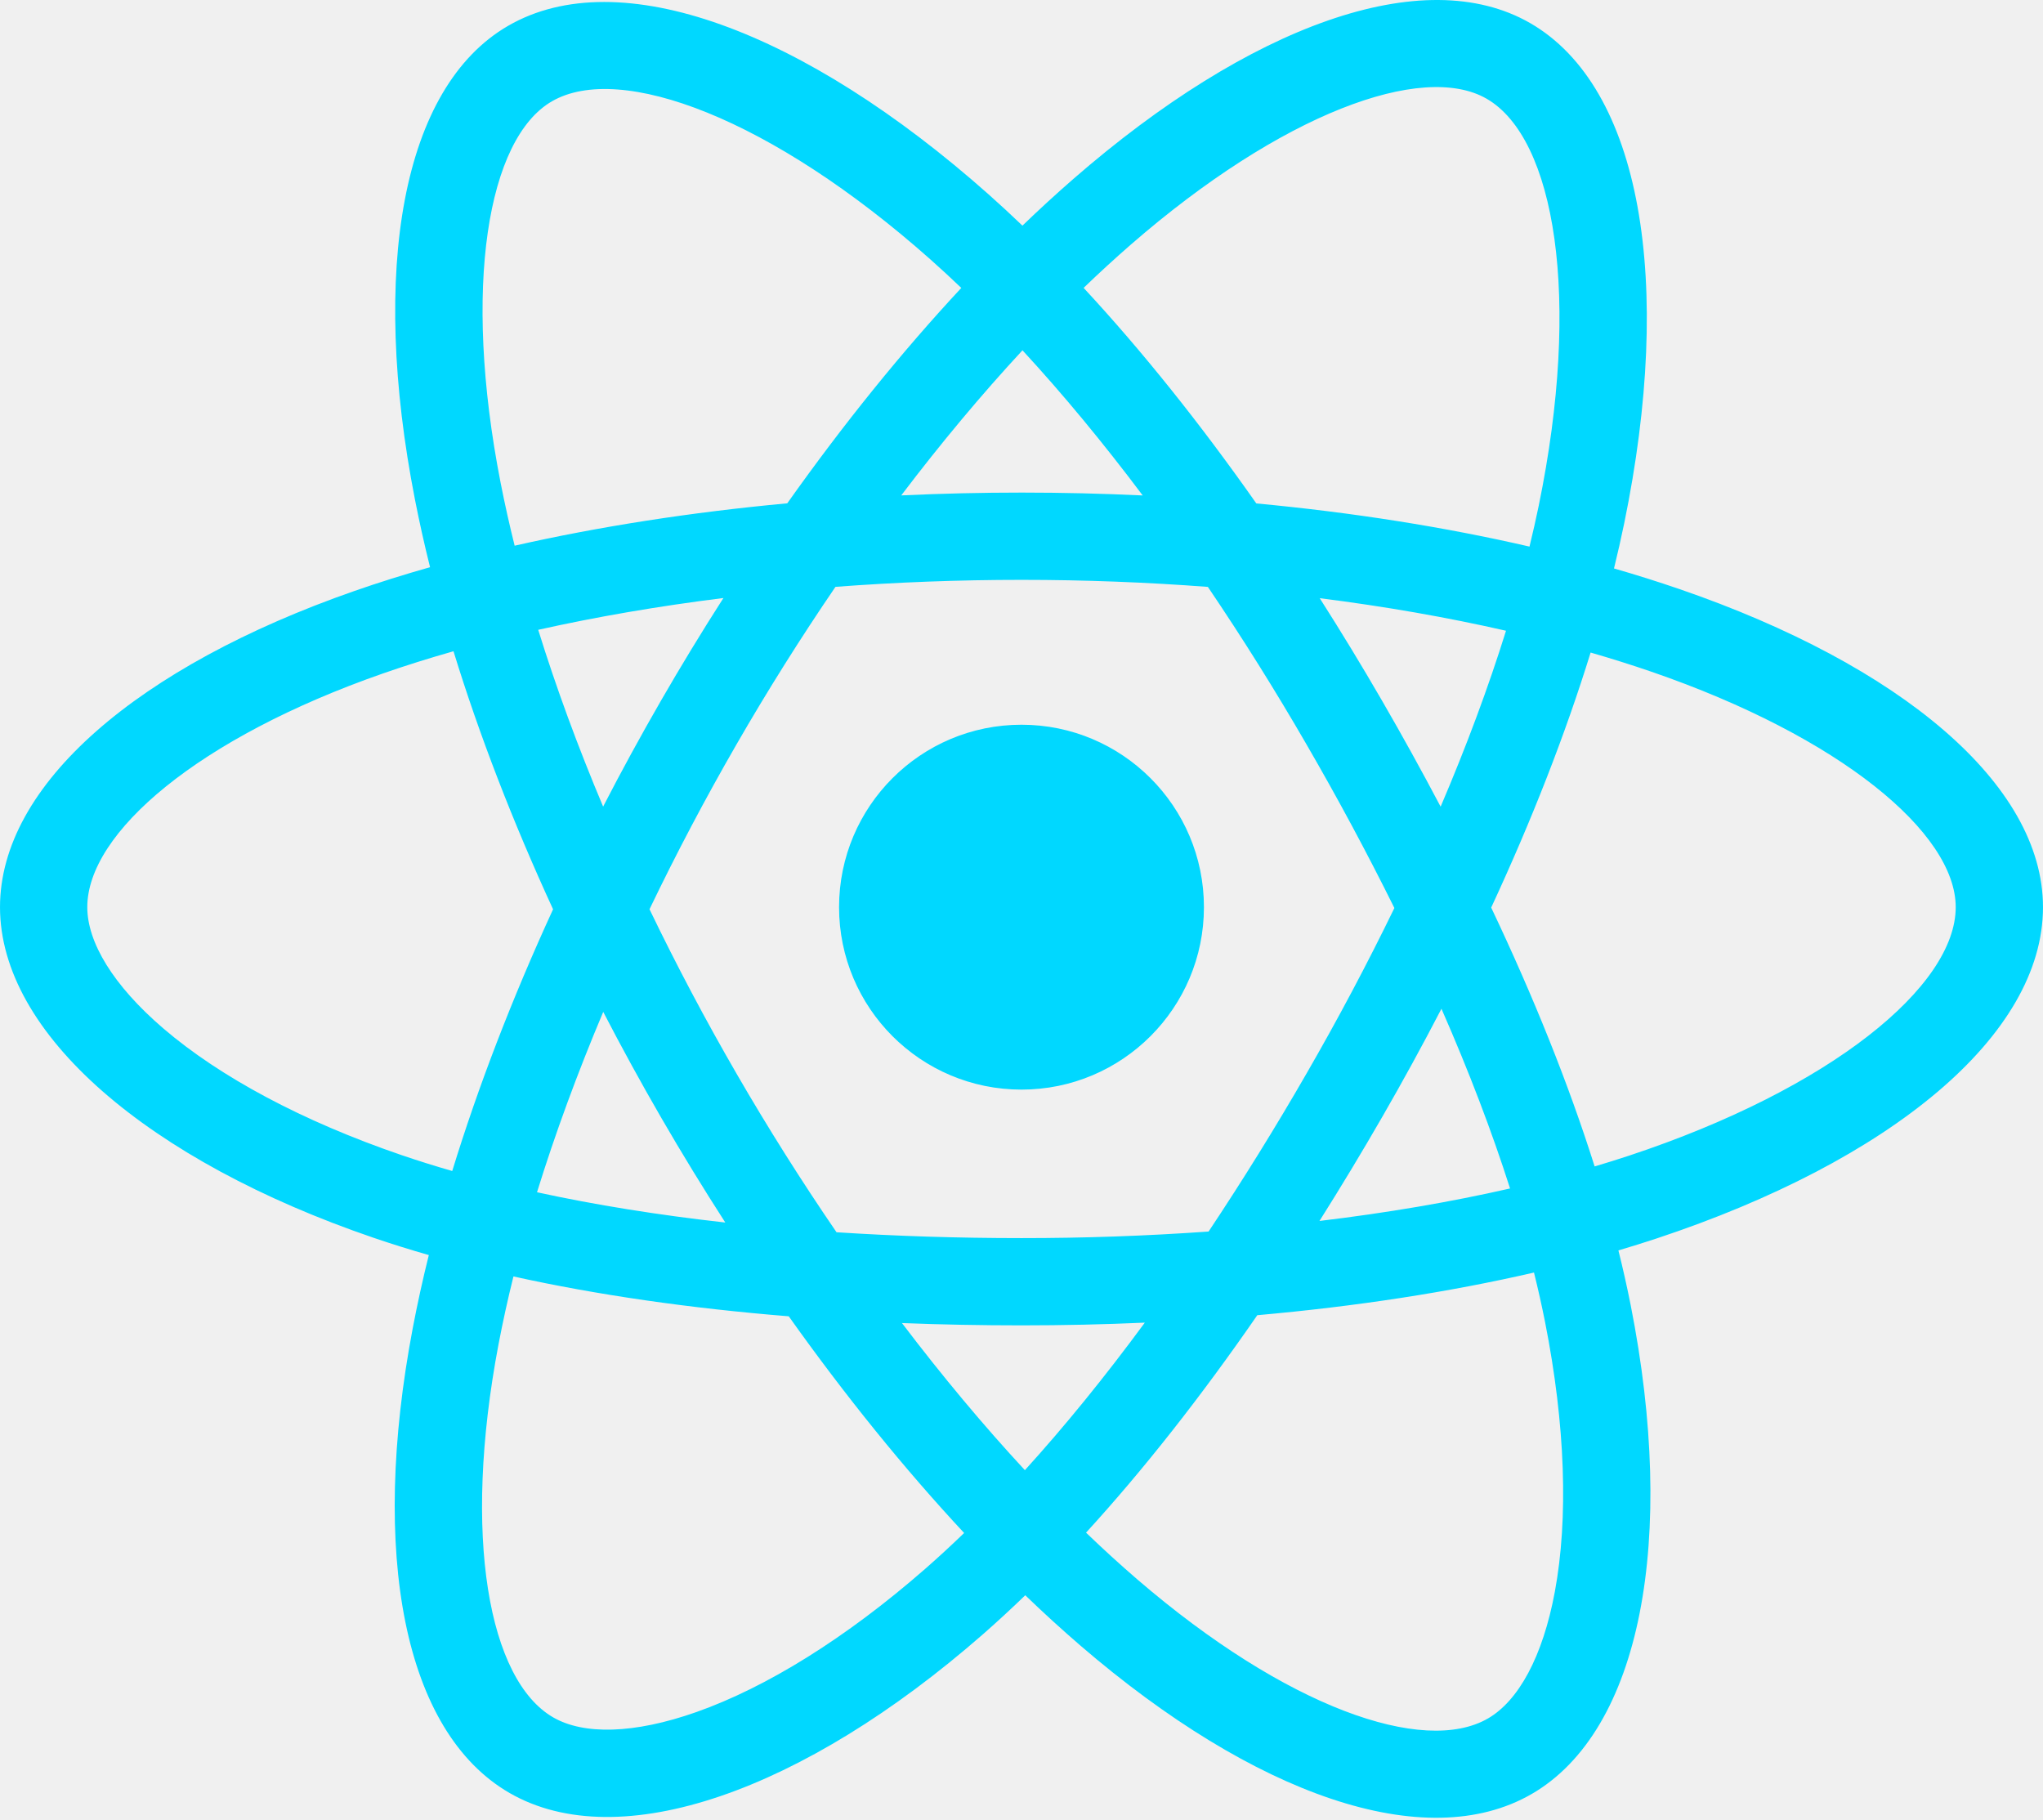
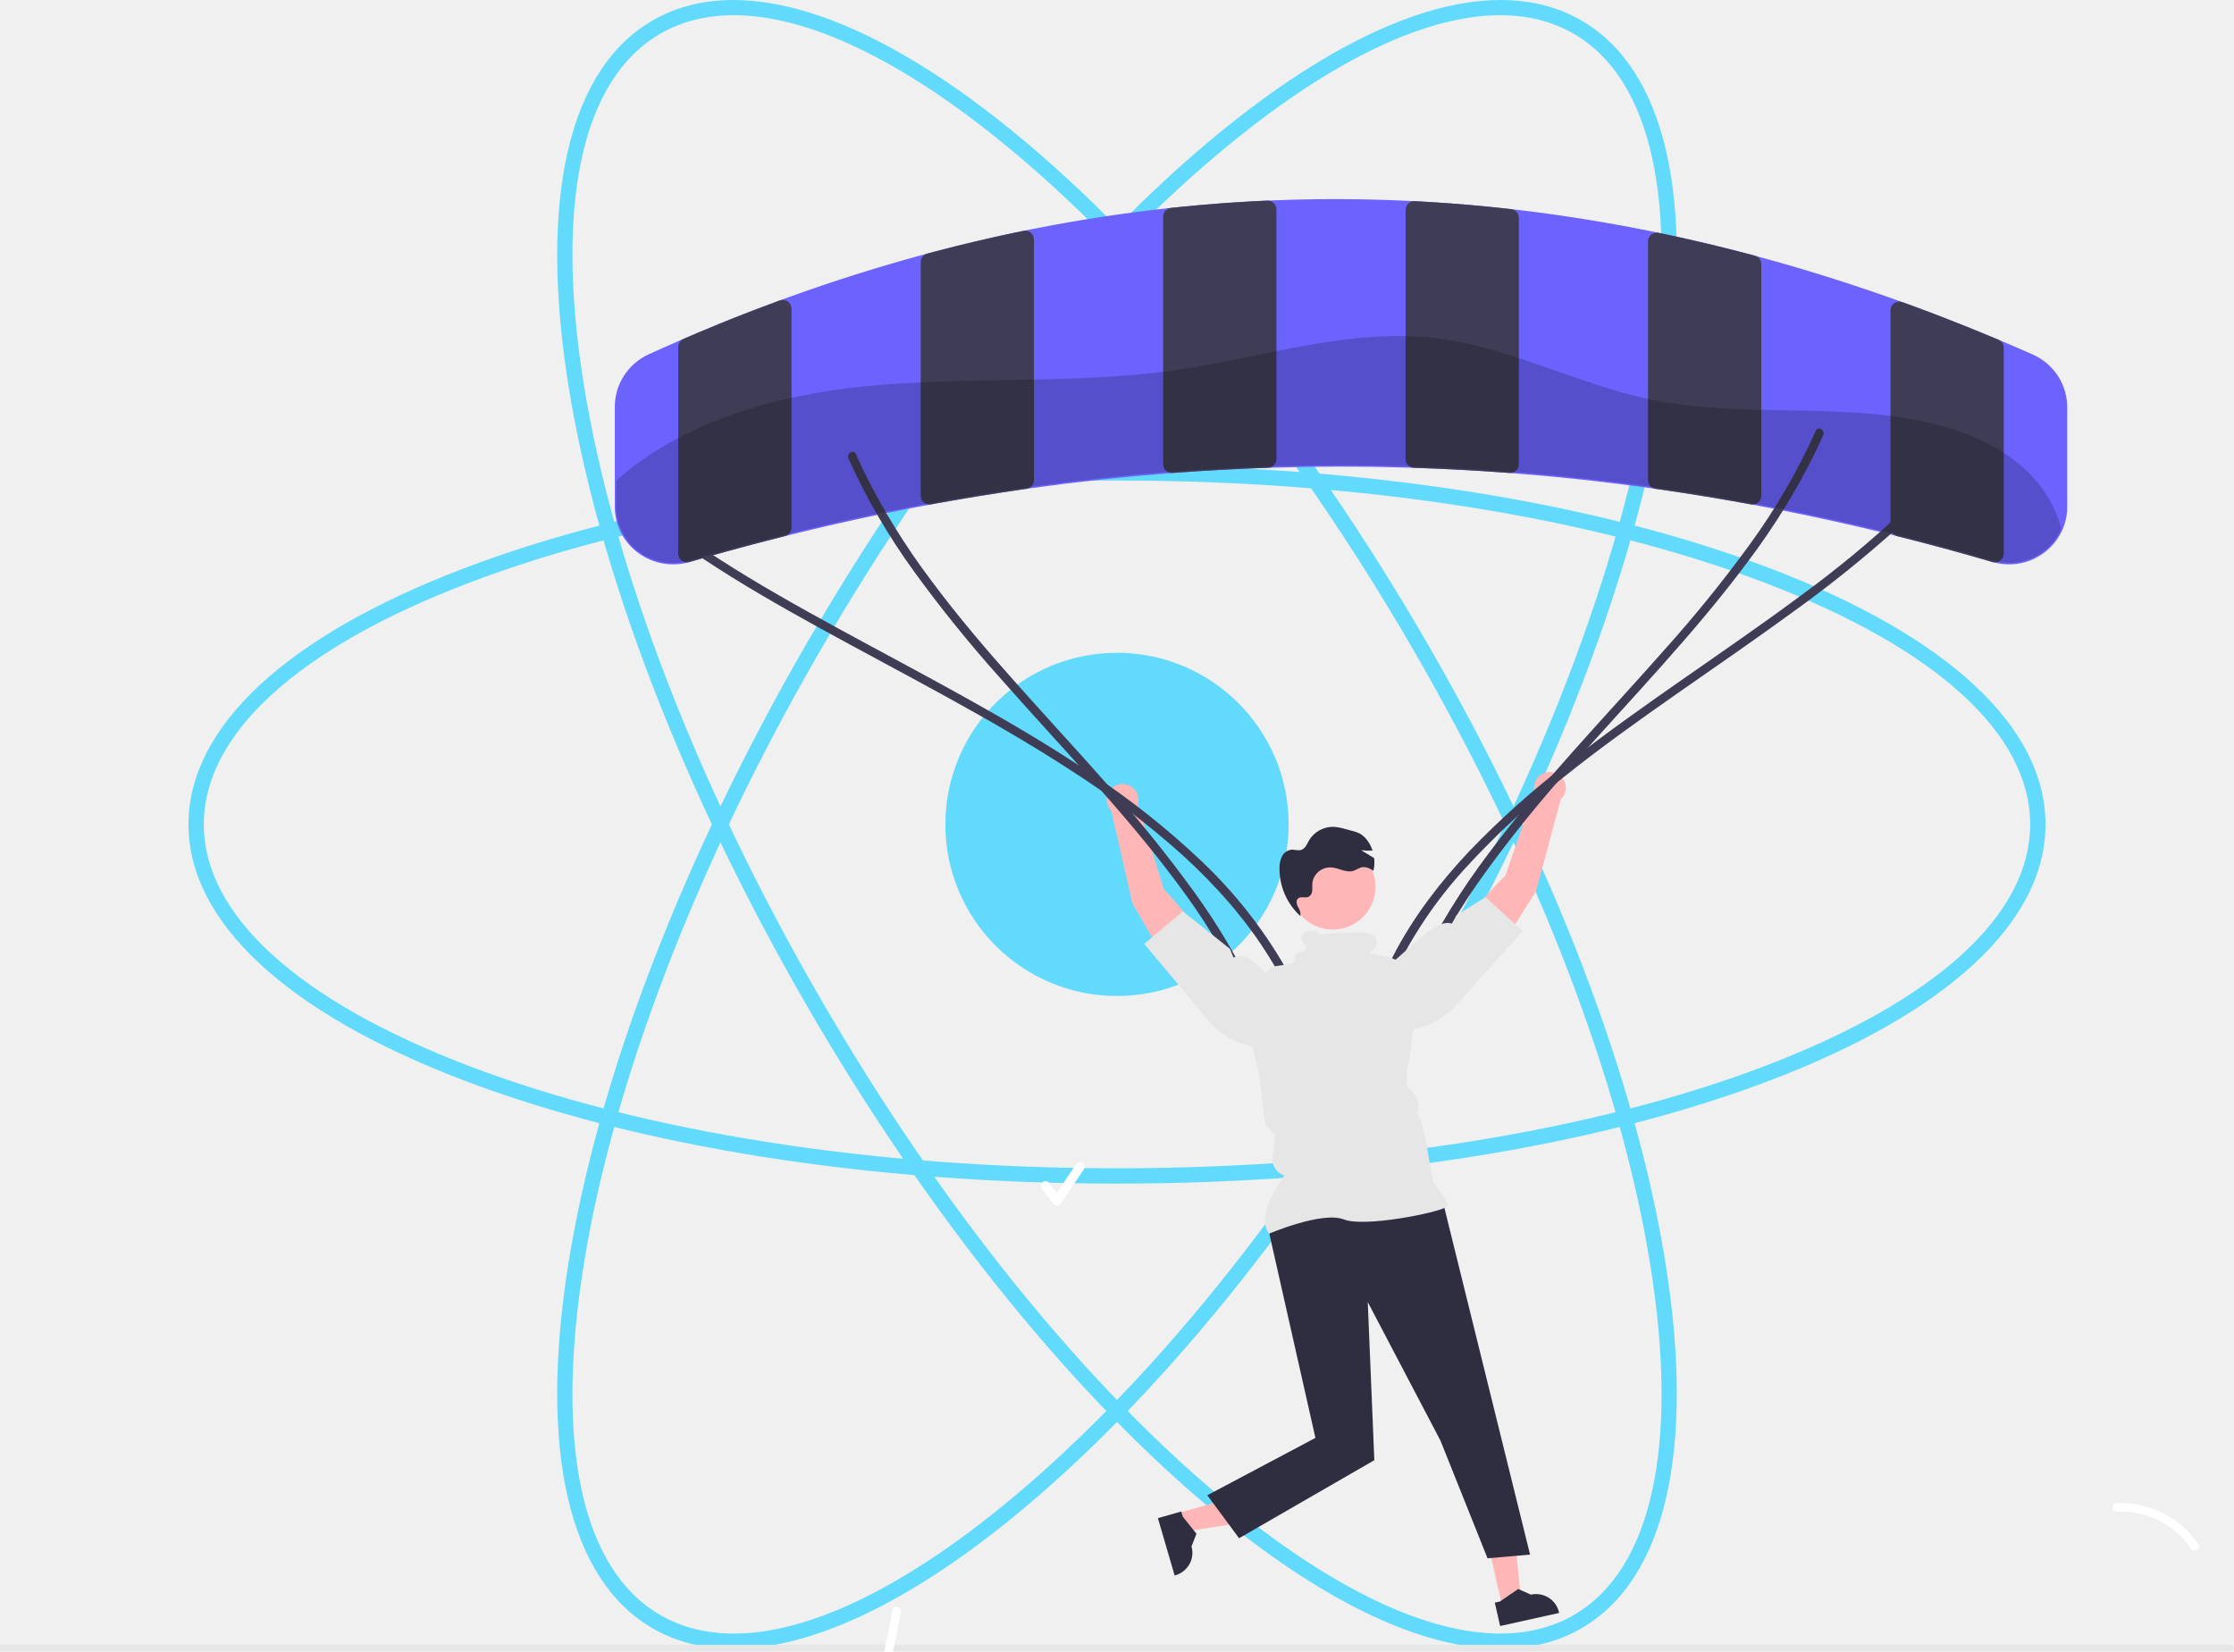
- <svg xmlns="http://www.w3.org/2000/svg" aria-hidden="true" role="img" class="iconify iconify--logos" width="35.93" height="32" preserveAspectRatio="xMidYMid meet" viewBox="0 0 256 228">
-   <path fill="#00D8FF" d="M210.483 73.824a171.49 171.49 0 0 0-8.24-2.597c.465-1.9.893-3.777 1.273-5.621c6.238-30.281 2.16-54.676-11.769-62.708c-13.355-7.7-35.196.329-57.254 19.526a171.23 171.23 0 0 0-6.375 5.848a155.866 155.866 0 0 0-4.241-3.917C100.759 3.829 77.587-4.822 63.673 3.233C50.33 10.957 46.379 33.89 51.995 62.588a170.974 170.974 0 0 0 1.892 8.48c-3.28.932-6.445 1.924-9.474 2.98C17.309 83.498 0 98.307 0 113.668c0 15.865 18.582 31.778 46.812 41.427a145.52 145.52 0 0 0 6.921 2.165a167.467 167.467 0 0 0-2.01 9.138c-5.354 28.2-1.173 50.591 12.134 58.266c13.744 7.926 36.812-.22 59.273-19.855a145.567 145.567 0 0 0 5.342-4.923a168.064 168.064 0 0 0 6.92 6.314c21.758 18.722 43.246 26.282 56.54 18.586c13.731-7.949 18.194-32.003 12.4-61.268a145.016 145.016 0 0 0-1.535-6.842c1.62-.48 3.21-.974 4.76-1.488c29.348-9.723 48.443-25.443 48.443-41.52c0-15.417-17.868-30.326-45.517-39.844Zm-6.365 70.984c-1.4.463-2.836.91-4.3 1.345c-3.24-10.257-7.612-21.163-12.963-32.432c5.106-11 9.31-21.767 12.459-31.957c2.619.758 5.16 1.557 7.61 2.4c23.69 8.156 38.14 20.213 38.14 29.504c0 9.896-15.606 22.743-40.946 31.14Zm-10.514 20.834c2.562 12.94 2.927 24.64 1.23 33.787c-1.524 8.219-4.59 13.698-8.382 15.893c-8.067 4.67-25.32-1.4-43.927-17.412a156.726 156.726 0 0 1-6.437-5.87c7.214-7.889 14.423-17.06 21.459-27.246c12.376-1.098 24.068-2.894 34.671-5.345a134.17 134.17 0 0 1 1.386 6.193ZM87.276 214.515c-7.882 2.783-14.16 2.863-17.955.675c-8.075-4.657-11.432-22.636-6.853-46.752a156.923 156.923 0 0 1 1.869-8.499c10.486 2.32 22.093 3.988 34.498 4.994c7.084 9.967 14.501 19.128 21.976 27.15a134.668 134.668 0 0 1-4.877 4.492c-9.933 8.682-19.886 14.842-28.658 17.94ZM50.35 144.747c-12.483-4.267-22.792-9.812-29.858-15.863c-6.35-5.437-9.555-10.836-9.555-15.216c0-9.322 13.897-21.212 37.076-29.293c2.813-.98 5.757-1.905 8.812-2.773c3.204 10.42 7.406 21.315 12.477 32.332c-5.137 11.18-9.399 22.249-12.634 32.792a134.718 134.718 0 0 1-6.318-1.979Zm12.378-84.26c-4.811-24.587-1.616-43.134 6.425-47.789c8.564-4.958 27.502 2.111 47.463 19.835a144.318 144.318 0 0 1 3.841 3.545c-7.438 7.987-14.787 17.08-21.808 26.988c-12.04 1.116-23.565 2.908-34.161 5.309a160.342 160.342 0 0 1-1.76-7.887Zm110.427 27.268a347.8 347.8 0 0 0-7.785-12.803c8.168 1.033 15.994 2.404 23.343 4.08c-2.206 7.072-4.956 14.465-8.193 22.045a381.151 381.151 0 0 0-7.365-13.322Zm-45.032-43.861c5.044 5.465 10.096 11.566 15.065 18.186a322.04 322.04 0 0 0-30.257-.006c4.974-6.559 10.069-12.652 15.192-18.18ZM82.802 87.83a323.167 323.167 0 0 0-7.227 13.238c-3.184-7.553-5.909-14.98-8.134-22.152c7.304-1.634 15.093-2.97 23.209-3.984a321.524 321.524 0 0 0-7.848 12.897Zm8.081 65.352c-8.385-.936-16.291-2.203-23.593-3.793c2.26-7.3 5.045-14.885 8.298-22.6a321.187 321.187 0 0 0 7.257 13.246c2.594 4.48 5.28 8.868 8.038 13.147Zm37.542 31.03c-5.184-5.592-10.354-11.779-15.403-18.433c4.902.192 9.899.29 14.978.29c5.218 0 10.376-.117 15.453-.343c-4.985 6.774-10.018 12.97-15.028 18.486Zm52.198-57.817c3.422 7.8 6.306 15.345 8.596 22.52c-7.422 1.694-15.436 3.058-23.88 4.071a382.417 382.417 0 0 0 7.859-13.026a347.403 347.403 0 0 0 7.425-13.565Zm-16.898 8.101a358.557 358.557 0 0 1-12.281 19.815a329.4 329.4 0 0 1-23.444.823c-7.967 0-15.716-.248-23.178-.732a310.202 310.202 0 0 1-12.513-19.846h.001a307.41 307.41 0 0 1-10.923-20.627a310.278 310.278 0 0 1 10.89-20.637l-.001.001a307.318 307.318 0 0 1 12.413-19.761c7.613-.576 15.42-.876 23.31-.876H128c7.926 0 15.743.303 23.354.883a329.357 329.357 0 0 1 12.335 19.695a358.489 358.489 0 0 1 11.036 20.54a329.472 329.472 0 0 1-11 20.722Zm22.56-122.124c8.572 4.944 11.906 24.881 6.52 51.026c-.344 1.668-.73 3.367-1.15 5.09c-10.622-2.452-22.155-4.275-34.23-5.408c-7.034-10.017-14.323-19.124-21.64-27.008a160.789 160.789 0 0 1 5.888-5.4c18.9-16.447 36.564-22.941 44.612-18.3ZM128 90.808c12.625 0 22.86 10.235 22.86 22.86s-10.235 22.86-22.86 22.86s-22.86-10.235-22.86-22.86s10.235-22.86 22.86-22.86Z" />
+ <svg xmlns="http://www.w3.org/2000/svg" width="583.04" height="431.02">
+   <g>
+     <g id="svg_1">
+       <path d="m291.52,308.951c-64.433,0 -125.038,-9.592 -170.652,-27.008c-46.222,-17.648 -71.678,-41.355 -71.678,-66.755s25.456,-49.105 71.678,-66.754c45.614,-17.416 106.22,-27.008 170.652,-27.008s125.038,9.592 170.652,27.008c46.222,17.648 71.677,41.355 71.677,66.754s-25.456,49.106 -71.677,66.755c-45.615,17.416 -106.22,27.008 -170.652,27.008zm0,-183.524c-63.957,0 -124.056,9.498 -169.226,26.745c-44.563,17.015 -69.104,39.395 -69.104,63.017s24.541,46.003 69.104,63.018c45.17,17.247 105.269,26.745 169.226,26.745s124.056,-9.498 169.225,-26.745c44.563,-17.015 69.104,-39.395 69.104,-63.018s-24.541,-46.002 -69.104,-63.017c-45.17,-17.247 -105.269,-26.745 -169.225,-26.745z" fill="#61dafb" id="svg_2" />
+       <path d="m391.642,430.378c-20.024,0 -44.985,-11.573 -72.607,-34.022c-37.891,-30.795 -76.5,-78.485 -108.716,-134.285c-32.216,-55.8 -54.212,-113.082 -61.937,-161.293c-7.827,-48.854 -0.024,-82.752 21.972,-95.452c21.996,-12.699 55.255,-2.507 93.649,28.697c37.891,30.795 76.5,78.485 108.716,134.285c32.216,55.8 54.212,113.082 61.937,161.294c7.827,48.854 0.024,82.752 -21.972,95.452c-6.171,3.562 -13.233,5.324 -21.042,5.324l0,-0zm-200.138,-426.409c-7.139,0 -13.562,1.594 -19.149,4.82c-20.458,11.812 -27.569,44.255 -20.022,91.355c7.649,47.742 29.473,104.538 61.451,159.926c31.979,55.388 70.253,102.686 107.774,133.181c37.017,30.086 68.67,40.151 89.127,28.338c20.458,-11.812 27.569,-44.255 20.022,-91.354c-7.649,-47.742 -29.473,-104.538 -61.451,-159.927c-31.979,-55.388 -70.253,-102.686 -107.775,-133.181c-26.906,-21.868 -50.978,-33.158 -69.977,-33.158z" fill="#61dafb" id="svg_3" />
+       <path d="m191.397,430.378c-7.812,0 -14.869,-1.761 -21.042,-5.324c-21.996,-12.7 -29.799,-46.599 -21.972,-95.452c7.724,-48.212 29.72,-105.494 61.937,-161.294c32.216,-55.8 70.825,-103.49 108.716,-134.285c38.395,-31.205 71.654,-41.397 93.649,-28.697c21.996,12.699 29.799,46.598 21.972,95.452c-7.724,48.211 -29.72,105.494 -61.937,161.293c-32.216,55.8 -70.825,103.49 -108.716,134.285c-27.62,22.448 -52.584,34.022 -72.607,34.022zm200.138,-426.409c-19,0 -43.069,11.288 -69.978,33.158c-37.521,30.495 -75.796,77.793 -107.774,133.181c-31.978,55.389 -53.802,112.185 -61.451,159.927c-7.546,47.1 -0.436,79.543 20.022,91.354c5.586,3.226 12.012,4.819 19.149,4.82c19,0.002 43.069,-11.288 69.977,-33.158c37.521,-30.495 75.796,-77.793 107.775,-133.181c31.978,-55.389 53.802,-112.185 61.451,-159.926c7.546,-47.1 0.436,-79.543 -20.022,-91.355c-5.586,-3.225 -12.012,-4.82 -19.149,-4.82z" fill="#61dafb" id="svg_4" />
+       <circle cx="291.52" cy="215.189" r="44.789" fill="#61dafb" id="svg_5" />
+     </g>
+     <path d="m583.04,430.18l0,0c0,0.464 -0.376,0.84 -0.84,0.84l-582.2,0l0,-1.68l582.2,0c0.464,0 0.84,0.376 0.84,0.84l0,-0z" fill="#e6e6e6" id="svg_33" />
+     <g id="svg_82">
+       <path d="m303.737,232.123s10.429,10.633 11.355,16.628l-9.073,5.155l-10.471,-18.105l-5.523,-24.168a4.16,4.105 0 1 1 6.937,-1.751l6.775,22.241l0,0z" fill="#ffb6b6" id="svg_34" />
+       <path d="m400.466,206.626a4.16,4.105 0 1 1 6.866,2.004l-6.428,23.949l-11.145,17.709l-8.873,-5.484c1.151,-5.957 11.972,-16.201 11.972,-16.201l7.607,-21.977l0,0z" fill="#ffb6b6" id="svg_35" />
+       <path d="m530.478,92.526c-2.654,-1.179 -5.263,-2.314 -7.759,-3.36c-0.376,-0.156 -0.752,-0.319 -1.128,-0.475l-0.045,-0.022q-3.372,-1.424 -6.759,-2.789c-1.579,-0.638 -3.15,-1.268 -4.729,-1.884c-0.617,-0.252 -1.233,-0.49 -1.857,-0.727c-1,-0.393 -2.007,-0.779 -3.007,-1.165c-0.827,-0.319 -1.662,-0.631 -2.489,-0.942c-0.955,-0.363 -1.91,-0.712 -2.857,-1.068q-1.692,-0.623 -3.376,-1.231a0.068,0.067 0 0 0 -0.038,-0.007c-0.85,-0.312 -1.699,-0.616 -2.541,-0.912c-11.436,-4.065 -23.037,-7.7 -34.495,-10.808q-0.62,-0.167 -1.241,-0.334q-1.071,-0.289 -2.143,-0.579q-1.895,-0.501 -3.804,-0.979c-1.195,-0.312 -2.398,-0.608 -3.601,-0.905c-1.06,-0.26 -2.12,-0.519 -3.188,-0.771c-1.045,-0.252 -2.09,-0.497 -3.143,-0.734q-4.703,-1.091 -9.391,-2.062a0.208,0.205 0 0 0 -0.068,-0.007c-0.752,-0.163 -1.496,-0.319 -2.248,-0.467c-11.413,-2.307 -23.022,-4.162 -34.503,-5.519c-0.564,-0.067 -1.128,-0.134 -1.692,-0.193l-0.015,0c-0.098,-0.015 -0.203,-0.022 -0.301,-0.03q-1.421,-0.167 -2.842,-0.312c-1.248,-0.134 -2.489,-0.26 -3.737,-0.378q-4.432,-0.434 -8.849,-0.757c-0.744,-0.059 -1.481,-0.111 -2.218,-0.156c-0.85,-0.067 -1.699,-0.119 -2.541,-0.171q-1.308,-0.089 -2.616,-0.156c-0.331,-0.022 -0.654,-0.037 -0.977,-0.052c-0.406,-0.03 -0.82,-0.045 -1.226,-0.067q-0.914,-0.045 -1.827,-0.089c-11.458,-0.542 -23.06,-0.586 -34.488,-0.134c-0.632,0.022 -1.263,0.052 -1.902,0.082l-0.023,0c-0.459,0.022 -0.917,0.037 -1.383,0.059c-0.165,0.007 -0.338,0.015 -0.504,0.022c-1.135,0.059 -2.271,0.119 -3.406,0.185c-1.21,0.067 -2.413,0.141 -3.616,0.223c-0.759,0.052 -1.511,0.104 -2.263,0.156c-0.496,0.037 -0.992,0.074 -1.496,0.111c-3.143,0.237 -6.286,0.512 -9.406,0.823c-1.045,0.104 -2.083,0.208 -3.12,0.319c-0.579,0.059 -1.15,0.119 -1.722,0.185c-11.458,1.276 -23.067,3.079 -34.495,5.348c-0.752,0.148 -1.511,0.304 -2.271,0.46c-0.015,0 -0.03,0.007 -0.045,0.007c-0.113,0.022 -0.233,0.045 -0.346,0.074c-0.782,0.156 -1.571,0.319 -2.353,0.49c-0.865,0.178 -1.722,0.363 -2.586,0.549c-0.722,0.156 -1.444,0.319 -2.165,0.482c-1.699,0.378 -3.406,0.764 -5.105,1.172q-5.188,1.224 -10.368,2.589c-0.782,0.208 -1.571,0.415 -2.361,0.631a0.023,0.023 0 0 0 -0.015,0.007c-0.406,0.104 -0.82,0.215 -1.226,0.326c-11.428,3.101 -23.03,6.765 -34.488,10.905c-0.842,0.304 -1.684,0.608 -2.534,0.927a0.177,0.175 0 0 0 -0.06,0.015q-3.417,1.257 -6.872,2.581c-0.835,0.326 -1.677,0.653 -2.519,0.979c-0.812,0.319 -1.632,0.638 -2.444,0.964c-0.714,0.282 -1.421,0.564 -2.135,0.853c-0.571,0.23 -1.135,0.46 -1.707,0.69q-2.932,1.202 -5.857,2.433c-1.18,0.504 -2.368,1.009 -3.549,1.521c-0.383,0.163 -0.774,0.326 -1.158,0.497c-2.842,1.239 -5.428,2.389 -7.91,3.524a15.29,15.086 0 0 0 -8.872,13.649l0,26.178a15.216,15.012 0 0 0 19.496,14.406c1.12,-0.326 2.241,-0.653 3.368,-0.979c0.94,-0.274 1.887,-0.542 2.827,-0.809c1.03,-0.289 2.053,-0.579 3.083,-0.868c2.353,-0.645 4.722,-1.291 7.09,-1.914q1.658,-0.434 3.316,-0.868c1.737,-0.453 3.474,-0.89 5.21,-1.328q0.722,-0.178 1.444,-0.356c7.556,-1.869 15.15,-3.605 22.684,-5.178c0.774,-0.163 1.549,-0.319 2.316,-0.475q4.748,-0.979 9.443,-1.855l2.256,-0.423l0.023,0c0.737,-0.141 1.474,-0.274 2.21,-0.408q3.09,-0.556 6.218,-1.083c1.195,-0.208 2.398,-0.408 3.601,-0.601c0.12,-0.022 0.241,-0.045 0.361,-0.059q3.113,-0.512 6.24,-0.987c1.413,-0.215 2.835,-0.43 4.256,-0.631c1.21,-0.178 2.421,-0.349 3.631,-0.519c11.473,-1.587 23.06,-2.856 34.443,-3.746c0.985,-0.082 1.97,-0.156 2.955,-0.23c3.819,-0.282 7.669,-0.534 11.526,-0.742c4.767,-0.252 9.549,-0.453 14.308,-0.593c11.428,-0.349 23.015,-0.349 34.435,0c4.767,0.141 9.549,0.341 14.315,0.593c3.857,0.208 7.707,0.46 11.526,0.742c0.985,0.074 1.97,0.148 2.955,0.23c11.376,0.89 22.962,2.151 34.45,3.746c0.549,0.074 1.09,0.156 1.639,0.23c0.195,0.03 0.383,0.052 0.579,0.082c0.835,0.119 1.669,0.245 2.504,0.363q4.703,0.69 9.398,1.461c0.804,0.126 1.609,0.26 2.406,0.393q2.583,0.434 5.143,0.883c0.992,0.178 1.977,0.356 2.962,0.534c0.624,0.111 1.256,0.223 1.88,0.341c0.759,0.141 1.519,0.282 2.271,0.423c1.241,0.23 2.481,0.467 3.729,0.712c0.782,0.156 1.571,0.304 2.361,0.467c8.413,1.669 16.909,3.546 25.368,5.593q1.32,0.323 2.639,0.645c0.12,0.03 0.233,0.059 0.353,0.089c0.91,0.223 1.82,0.453 2.729,0.682q1.951,0.49 3.91,1.001q1.658,0.423 3.316,0.868c3.413,0.898 6.827,1.832 10.218,2.789q3.101,0.879 6.173,1.78l0.015,0a14.856,14.657 0 0 0 2.496,0.504a14.537,14.343 0 0 0 1.804,0.111a15.204,15.001 0 0 0 15.173,-15.022l0,-26.06a15.277,15.073 0 0 0 -9.03,-13.716l0,0z" fill="#6c63ff" id="svg_38" />
+       <path d="m205.583,78.691a2.274,2.244 0 0 0 -2.045,-0.274a0.177,0.175 0 0 0 -0.06,0.015q-3.417,1.257 -6.872,2.581c-0.835,0.326 -1.677,0.653 -2.519,0.979c-0.812,0.319 -1.632,0.638 -2.444,0.964c-0.714,0.282 -1.421,0.564 -2.135,0.853c-0.571,0.23 -1.135,0.46 -1.707,0.69q-2.932,1.202 -5.857,2.433c-1.18,0.504 -2.368,1.009 -3.549,1.521a2.303,2.273 0 0 0 -1.383,2.084l0,53.981a2.297,2.266 0 0 0 0.932,1.832a2.452,2.42 0 0 0 0.601,0.319a2.257,2.227 0 0 0 1.406,0.03l3.361,-0.979q1.41,-0.401 2.819,-0.801c1.03,-0.289 2.06,-0.579 3.098,-0.868c2.353,-0.645 4.722,-1.291 7.09,-1.914q1.658,-0.445 3.316,-0.868c1.737,-0.453 3.474,-0.89 5.21,-1.328a2.327,2.295 0 0 0 1.12,-0.653l0.008,-0.007a2.305,2.274 0 0 0 0.601,-1.528l0,-57.193a2.302,2.271 0 0 0 -0.993,-1.869l-0,-0z" fill="#3f3d56" id="svg_39" />
+       <path d="m268.995,60.725a2.255,2.225 0 0 0 -1.865,-0.467c-0.015,0 -0.03,0.007 -0.045,0.007c-0.113,0.022 -0.233,0.045 -0.346,0.074c-0.782,0.156 -1.571,0.319 -2.353,0.49c-0.865,0.178 -1.722,0.363 -2.586,0.549c-0.722,0.156 -1.444,0.319 -2.165,0.482c-1.699,0.378 -3.406,0.764 -5.105,1.172q-5.199,1.224 -10.368,2.589c-0.722,0.185 -1.451,0.378 -2.173,0.571a1.813,1.788 0 0 0 -0.188,0.059a0.023,0.023 0 0 0 -0.015,0.007a2.315,2.284 0 0 0 -1.496,2.129l0,61.043a2.29,2.259 0 0 0 0.827,1.743a2.18,2.151 0 0 0 0.594,0.349a2.313,2.282 0 0 0 0.872,0.171a2.47,2.437 0 0 0 0.406,-0.037l0.023,0c0.737,-0.141 1.474,-0.274 2.21,-0.408q3.09,-0.556 6.218,-1.083c1.195,-0.208 2.398,-0.408 3.601,-0.601c0.12,-0.022 0.241,-0.045 0.361,-0.059q3.113,-0.512 6.24,-0.987c1.413,-0.215 2.835,-0.43 4.256,-0.631c0.662,-0.104 1.323,-0.193 1.985,-0.289a2.251,2.221 0 0 0 1.18,-0.534a2.304,2.273 0 0 0 0.789,-1.706l0,-62.868a2.293,2.262 0 0 0 -0.857,-1.766z" fill="#3f3d56" id="svg_40" />
+       <path d="m332.415,52.995a2.323,2.292 0 0 0 -1.579,-0.631l-0.113,0c-0.429,0.022 -0.865,0.037 -1.293,0.059c-0.165,0.007 -0.338,0.015 -0.504,0.022c-1.135,0.059 -2.271,0.119 -3.406,0.185c-1.21,0.067 -2.413,0.141 -3.616,0.223c-0.759,0.052 -1.511,0.104 -2.263,0.156c-0.496,0.037 -0.992,0.074 -1.496,0.111c-3.143,0.237 -6.286,0.512 -9.406,0.823c-1.045,0.104 -2.083,0.208 -3.12,0.319a2.299,2.268 0 0 0 -2.053,2.263l0,64.678a2.266,2.236 0 0 0 0.737,1.654a2.232,2.202 0 0 0 0.466,0.334a2.311,2.28 0 0 0 1.098,0.274c0.053,0 0.113,-0.007 0.173,-0.007c0.293,-0.022 0.594,-0.045 0.887,-0.067c3.819,-0.282 7.669,-0.534 11.526,-0.742c4.158,-0.23 8.316,-0.408 12.451,-0.542a2.226,2.196 0 0 0 1.248,-0.401a2.291,2.26 0 0 0 0.977,-1.862l0,-65.205a2.285,2.254 0 0 0 -0.714,-1.647l0,0z" fill="#3f3d56" id="svg_41" />
+       <path d="m394.376,54.582l-0.015,0c-0.098,-0.015 -0.203,-0.022 -0.301,-0.03q-1.421,-0.167 -2.842,-0.312c-1.248,-0.134 -2.489,-0.26 -3.737,-0.378q-4.432,-0.434 -8.849,-0.757c-0.744,-0.059 -1.481,-0.111 -2.218,-0.156c-0.85,-0.067 -1.699,-0.119 -2.541,-0.171q-1.308,-0.089 -2.616,-0.156c-0.331,-0.022 -0.654,-0.037 -0.977,-0.052c-0.346,-0.022 -0.684,-0.045 -1.023,-0.059a1.831,1.807 0 0 0 -0.203,-0.007a2.248,2.218 0 0 0 -1.496,0.623a2.292,2.262 0 0 0 -0.722,1.654l0,65.064a2.278,2.248 0 0 0 0.985,1.862a2.202,2.173 0 0 0 1.241,0.401c4.135,0.134 8.293,0.312 12.451,0.542c3.857,0.208 7.707,0.46 11.526,0.742c0.293,0.022 0.594,0.045 0.887,0.067c0.06,0 0.113,0.007 0.173,0.007a2.311,2.28 0 0 0 1.098,-0.274a2.232,2.203 0 0 0 0.466,-0.334a2.294,2.264 0 0 0 0.737,-1.654l0,-64.367a2.312,2.281 0 0 0 -2.023,-2.255l0,-0z" fill="#3f3d56" id="svg_42" />
+       <path d="m458.156,66.8a1.704,1.681 0 0 0 -0.18,-0.059c-0.654,-0.178 -1.308,-0.349 -1.962,-0.519q-1.895,-0.501 -3.804,-0.979c-1.195,-0.312 -2.398,-0.608 -3.601,-0.905c-1.06,-0.26 -2.12,-0.519 -3.188,-0.771c-1.045,-0.252 -2.09,-0.497 -3.143,-0.734q-4.703,-1.091 -9.391,-2.062a0.208,0.205 0 0 0 -0.068,-0.007a2.262,2.232 0 0 0 -1.85,0.467a2.293,2.262 0 0 0 -0.857,1.766l0,62.364a2.285,2.254 0 0 0 0.797,1.706a2.227,2.198 0 0 0 1.173,0.534c0.195,0.03 0.383,0.052 0.579,0.082c0.835,0.119 1.669,0.237 2.504,0.363q4.703,0.69 9.398,1.461c0.804,0.126 1.609,0.26 2.406,0.393q2.583,0.434 5.143,0.883c0.992,0.178 1.977,0.356 2.962,0.534c0.624,0.111 1.256,0.223 1.88,0.341a2.747,2.71 0 0 0 0.429,0.037a2.284,2.254 0 0 0 0.872,-0.171a2.073,2.045 0 0 0 0.594,-0.349a2.289,2.259 0 0 0 0.827,-1.743l0,-60.494a2.309,2.278 0 0 0 -1.519,-2.136l0,-0z" fill="#3f3d56" id="svg_43" />
+       <path d="m521.591,88.691l-0.045,-0.022q-3.372,-1.424 -6.759,-2.789c-1.579,-0.638 -3.15,-1.268 -4.729,-1.884c-0.617,-0.252 -1.233,-0.49 -1.857,-0.727c-1,-0.393 -2.007,-0.779 -3.007,-1.165c-0.827,-0.319 -1.662,-0.631 -2.489,-0.942c-0.955,-0.363 -1.91,-0.712 -2.857,-1.068q-1.692,-0.623 -3.376,-1.231a0.068,0.067 0 0 0 -0.038,-0.007a2.237,2.207 0 0 0 -2.06,0.282a2.3,2.27 0 0 0 -0.985,1.862l0,56.756a2.284,2.254 0 0 0 0.429,1.313a2.445,2.412 0 0 0 0.173,0.215l0.008,0.007a2.293,2.262 0 0 0 1.12,0.653c0.429,0.104 0.857,0.215 1.286,0.326q1.951,0.49 3.91,1.001q1.658,0.423 3.316,0.868c3.413,0.898 6.827,1.832 10.218,2.789q3.101,0.879 6.173,1.78l0.015,0a2.343,2.312 0 0 0 0.639,0.089a2.276,2.246 0 0 0 0.744,-0.126a2.224,2.194 0 0 0 0.601,-0.319a2.311,2.28 0 0 0 0.925,-1.832l0,-53.759a2.295,2.264 0 0 0 -1.353,-2.07l0,0z" fill="#3f3d56" id="svg_44" />
+       <path d="m183.371,145.765c9.791,6.509 20.014,12.362 30.317,18.04c11.021,6.074 22.158,11.943 33.181,18.014c11.09,6.108 22.082,12.412 32.684,19.318a225.558,222.541 0 0 1 29.147,22.137c8.607,7.861 16.403,16.645 22.532,26.538q1.096,1.769 2.119,3.581c0.708,1.251 2.657,0.13 1.948,-1.123a123.6,121.947 0 0 0 -21.581,-27.351a210.074,207.264 0 0 0 -28.68,-22.822c-10.534,-7.114 -21.514,-13.56 -32.622,-19.756c-11.075,-6.178 -22.294,-12.1 -33.427,-18.175c-10.48,-5.718 -20.908,-11.561 -30.946,-18.013q-1.776,-1.141 -3.533,-2.31c-1.207,-0.802 -2.337,1.125 -1.138,1.922l-0,0l-0,0z" fill="#3f3d56" id="svg_45" />
+       <path d="m221.427,119.65a169.048,166.787 0 0 0 17.2,29.626a352.354,347.642 0 0 0 22.123,27.394c7.839,8.91 15.912,17.614 23.808,26.474c7.806,8.759 15.459,17.674 22.448,27.087a180.24,177.83 0 0 1 17.987,29.268q0.913,1.916 1.764,3.86c0.576,1.311 2.519,0.179 1.948,-1.123a169.049,166.788 0 0 0 -17.2,-29.626a352.353,347.64 0 0 0 -22.123,-27.394c-7.839,-8.91 -15.912,-17.614 -23.808,-26.474c-7.806,-8.759 -15.459,-17.674 -22.448,-27.087a180.239,177.829 0 0 1 -17.987,-29.268q-0.913,-1.916 -1.764,-3.86c-0.576,-1.311 -2.519,-0.179 -1.948,1.123z" fill="#3f3d56" id="svg_46" />
+       <path d="m497.148,132.92a283.353,279.563 0 0 1 -27.278,22.625c-9.925,7.37 -20.118,14.377 -30.262,21.449c-10.127,7.06 -20.218,14.182 -29.942,21.778a232.455,229.346 0 0 0 -26.357,23.571c-7.618,8.104 -14.445,17.028 -19.563,26.886q-0.923,1.778 -1.77,3.593c-0.604,1.292 1.34,2.424 1.948,1.123a114.388,112.858 0 0 1 18.406,-27.222a213.043,210.194 0 0 1 25.65,-23.782c9.558,-7.656 19.542,-14.776 29.581,-21.801c10.151,-7.103 20.382,-14.099 30.38,-21.412a319.063,314.796 0 0 0 27.726,-22.344q1.554,-1.43 3.078,-2.891c1.043,-1 -0.553,-2.573 -1.595,-1.574l0,0z" fill="#3f3d56" id="svg_14" />
+       <path d="m473.901,112.435a169.049,166.787 0 0 1 -17.2,29.626a349.423,344.749 0 0 1 -22.149,27.374c-7.846,8.903 -15.921,17.608 -23.811,26.473c-7.8,8.765 -15.43,17.696 -22.419,27.11a180.241,177.83 0 0 0 -17.987,29.268q-0.913,1.916 -1.764,3.86c-0.571,1.301 1.371,2.435 1.948,1.123a169.049,166.788 0 0 1 17.2,-29.626a349.424,344.751 0 0 1 22.149,-27.374c7.846,-8.903 15.921,-17.608 23.811,-26.473c7.8,-8.765 15.43,-17.696 22.419,-27.11a180.239,177.829 0 0 0 17.987,-29.268q0.913,-1.916 1.764,-3.86c0.571,-1.301 -1.371,-2.435 -1.948,-1.123l0,-0l0,-0z" fill="#3f3d56" id="svg_15" />
+       <polygon points="307.387,394.985 308.809,399.851 328.509,396.757 326.41,389.575 307.387,394.985 " fill="#ffb6b6" id="svg_16" />
+       <path d="m302.192,396.277l4.371,14.964l0.192,-0.055a6.144,6.062 0 0 0 4.202,-7.503l-0,-0l1.303,-3.331l-3.592,-4.502l-0.382,-1.306l-6.095,1.733l0,0z" fill="#2f2e41" id="svg_17" />
+       <polygon points="391.973,418.886 396.981,417.776 395.023,398.189 387.632,399.829 391.973,418.886 " fill="#ffb6b6" id="svg_18" />
+       <path d="m391.51,424.435l15.4,-3.414l-0.044,-0.192a6.144,6.062 0 0 0 -7.341,-4.585l-0,0l-3.293,-1.482l-4.769,3.269l-1.344,0.298l1.391,6.106l0,0z" fill="#2f2e41" id="svg_19" />
+       <path d="m376.645,313.984l22.677,91.806l-11.093,0.97l-12.291,-30.724l-18.973,-36.162l1.715,41.275l-35.299,20.368l-8.295,-11.211l28.219,-14.975l-12.327,-54.625l3.281,-6.721l42.386,0l0,0z" fill="#2f2e41" id="svg_20" />
+       <path d="m331.21,322.024c-3.676,-5.078 3.125,-13.438 3.959,-15.207l0,0a4.501,4.441 0 0 1 -3.081,-4.743l0.359,-3.015l0.375,-2.957l-2.684,-2.649l-0.008,-0.066l-1.545,-13.337l-2.246,-8.858a19.711,19.447 0 0 1 5.595,-18.847l5.192,-0.813l6.31,-5.998l10.176,0l3.489,3.289c6.513,1.127 7.632,0.759 13.227,7.383l-2.542,20.593l-0.634,2.833l0.002,3.842l1.612,1.768a5.576,5.501 0 0 1 1.323,4.759l-0.212,1.046l0,0c1.663,0.703 3.25,13.198 3.629,14.943l0.566,2.607c0.484,0.631 3.682,4.838 3.682,5.988c0,0.173 -0.129,0.34 -0.406,0.525c-2.179,1.456 -21.256,5.31 -26.587,3.206c-5.679,-2.24 -19.548,3.709 -19.548,3.709l-0,0z" fill="#e6e6e6" id="svg_21" />
+       <path d="m310.819,260.921l4.474,5.399a20.18,19.91 0 0 0 13.668,7.213l0,0a8.835,8.716 0 0 0 8.345,-4.106l0,0a8.814,8.696 0 0 0 -2.46,-11.622c-5.543,-3.844 -8.566,-9.799 -12.924,-7.868l-0.937,-2.272l-12.286,-9.794l-10.069,8.525l12.189,14.525l0,-0z" fill="#e6e6e6" id="svg_22" />
+       <path d="m397.427,243.054l-9.742,-8.887l-7.598,4.774l-1.022,2.236c-4.282,-2.089 -12.575,8.316 -18.258,11.954a8.814,8.696 0 0 0 -2.896,11.524l0,0a8.835,8.716 0 0 0 8.185,4.409l0,0a20.18,19.91 0 0 0 13.93,-6.708l4.674,-5.231l12.727,-14.069l0,0z" fill="#e6e6e6" id="svg_23" />
+       <circle cx="347.836" cy="231.487" r="11.149" fill="#ffb6b6" id="svg_24" />
+       <path d="m339.635,239.345c-0.099,-0.085 -0.192,-0.176 -0.288,-0.264c-0.003,0.009 -0.004,0.018 -0.008,0.027l0.296,0.237z" fill="#2f2e41" id="svg_25" />
+       <path d="m358.444,227.305c-0.06,-0.037 -0.113,-0.074 -0.173,-0.104a4.114,4.059 0 0 0 -2.609,-0.868c-0.902,0.111 -1.647,0.749 -2.511,1.001c-1.857,0.534 -3.729,-0.771 -5.654,-0.905l-0.045,0a4.678,4.615 0 0 0 -4.962,4.317c-0.038,0.616 0.045,1.231 -0.03,1.84a1.909,1.884 0 0 1 -0.947,1.506c-0.85,0.378 -1.992,-0.185 -2.714,0.401c-0.639,0.527 -0.406,1.55 -0.023,2.285a3.384,3.339 0 0 1 0.624,2.129a1.632,1.61 0 0 1 -0.053,0.178a17.001,16.774 0 0 1 -5.413,-12.529a6.704,6.614 0 0 1 0.632,-2.997a3.171,3.128 0 0 1 2.413,-1.758c0.887,-0.074 1.804,0.319 2.647,0.037c1.038,-0.341 1.474,-1.521 2.015,-2.47a7.232,7.136 0 0 1 6.616,-3.538a14.34,14.148 0 0 1 2.812,0.556l1.789,0.482a9.663,9.534 0 0 1 1.977,0.69a6.436,6.35 0 0 1 2.263,2.159a9.735,9.605 0 0 1 1.12,2.314a17.036,16.808 0 0 1 -2.97,-0.104c1.128,0.69 2.263,1.38 3.391,2.07a9.538,9.41 0 0 1 -0.195,3.308l-0,0z" fill="#2f2e41" id="svg_26" />
+       <g opacity="0.2" id="svg_67">
+         <path d="m152,134.916c0.222,-0.29 0.455,-0.569 0.681,-0.855l0.012,-0.114l-0.693,0.969z" id="svg_65" />
+         <path d="m537.979,137.974a14.848,14.65 0 0 1 -15.406,8.872a15.102,14.9 0 0 1 -2.451,-0.497q-13.184,-3.872 -26.36,-7.121q-17.233,-4.273 -34.465,-7.514q-14.402,-2.715 -28.804,-4.71q-17.244,-2.392 -34.473,-3.754q-14.402,-1.146 -28.811,-1.565q-17.233,-0.523 -34.458,0q-14.402,0.423 -28.811,1.565q-17.233,1.358 -34.465,3.754q-14.402,2.003 -28.811,4.71q-17.233,3.238 -34.465,7.514q-13.184,3.26 -26.353,7.121a15.102,14.9 0 0 1 -2.451,0.497a14.839,14.64 0 0 1 -16.564,-14.547l0,-6.854c16.955,-15.125 40.939,-22.136 64.066,-24.524c27.503,-2.841 55.45,-0.415 82.803,-4.443c22.3,-3.286 44.458,-10.86 66.848,-8.227c19.511,2.285 37.292,12.151 56.533,16.097c24.135,4.948 49.615,0.401 73.532,6.283c9.376,2.3 18.563,6.342 25.263,13.204a32.649,32.212 0 0 1 8.105,14.139l-0,0z" id="svg_66" />
+       </g>
+       <path d="m552.429,394.554a22.203,21.906 0 0 1 19.396,9.703c0.793,1.193 2.746,0.079 1.948,-1.123a24.493,24.166 0 0 0 -21.343,-10.806c-1.445,0.067 -1.454,2.293 0,2.225l0,0l0,0z" fill="#fff" id="svg_72" />
+       <path d="m235.114,420.825q-2.323,12.741 -5.669,25.273a329.469,325.063 0 0 1 -14.932,43.284q-3.857,9.057 -8.263,17.863c-0.639,-0.393 -1.271,-0.786 -1.902,-1.187a328.448,324.055 0 0 0 17.248,-41.66a327.884,323.498 0 0 0 11.338,-44.16c0.256,-1.409 2.436,-0.809 2.18,0.586z" fill="#fff" id="svg_73" />
+       <path d="m275.844,314.66a1.218,1.201 0 0 1 -0.974,-0.481l-2.987,-3.93a1.218,1.202 0 1 1 1.949,-1.442l1.954,2.571l5.02,-7.429a1.218,1.202 0 1 1 2.027,1.333l-5.975,8.842a1.219,1.202 0 0 1 -0.98,0.535l-0.034,0z" fill="#fff" id="svg_48" />
+       <path d="m359.23,245.248c-0.534,-1.551 -2.596,-1.845 -4.257,-1.84q-5.554,0.016 -11.094,0.466l0.37,-0.422a5.517,5.443 0 0 0 -3.11,-0.344c-1.019,0.285 -1.856,1.439 -1.396,2.38c0.346,0.707 1.312,1.156 1.242,1.938c-0.117,1.323 -2.713,0.883 -3.117,2.151a1.264,1.247 0 0 0 0.569,1.324a3.426,3.38 0 0 0 1.475,0.461a30.385,29.979 0 0 0 16.215,-2.063a6.781,6.691 0 0 0 2.393,-1.474a2.703,2.667 0 0 0 0.71,-2.577l0,0z" fill="#e6e6e6" id="svg_52" />
+     </g>
+   </g>
</svg>
